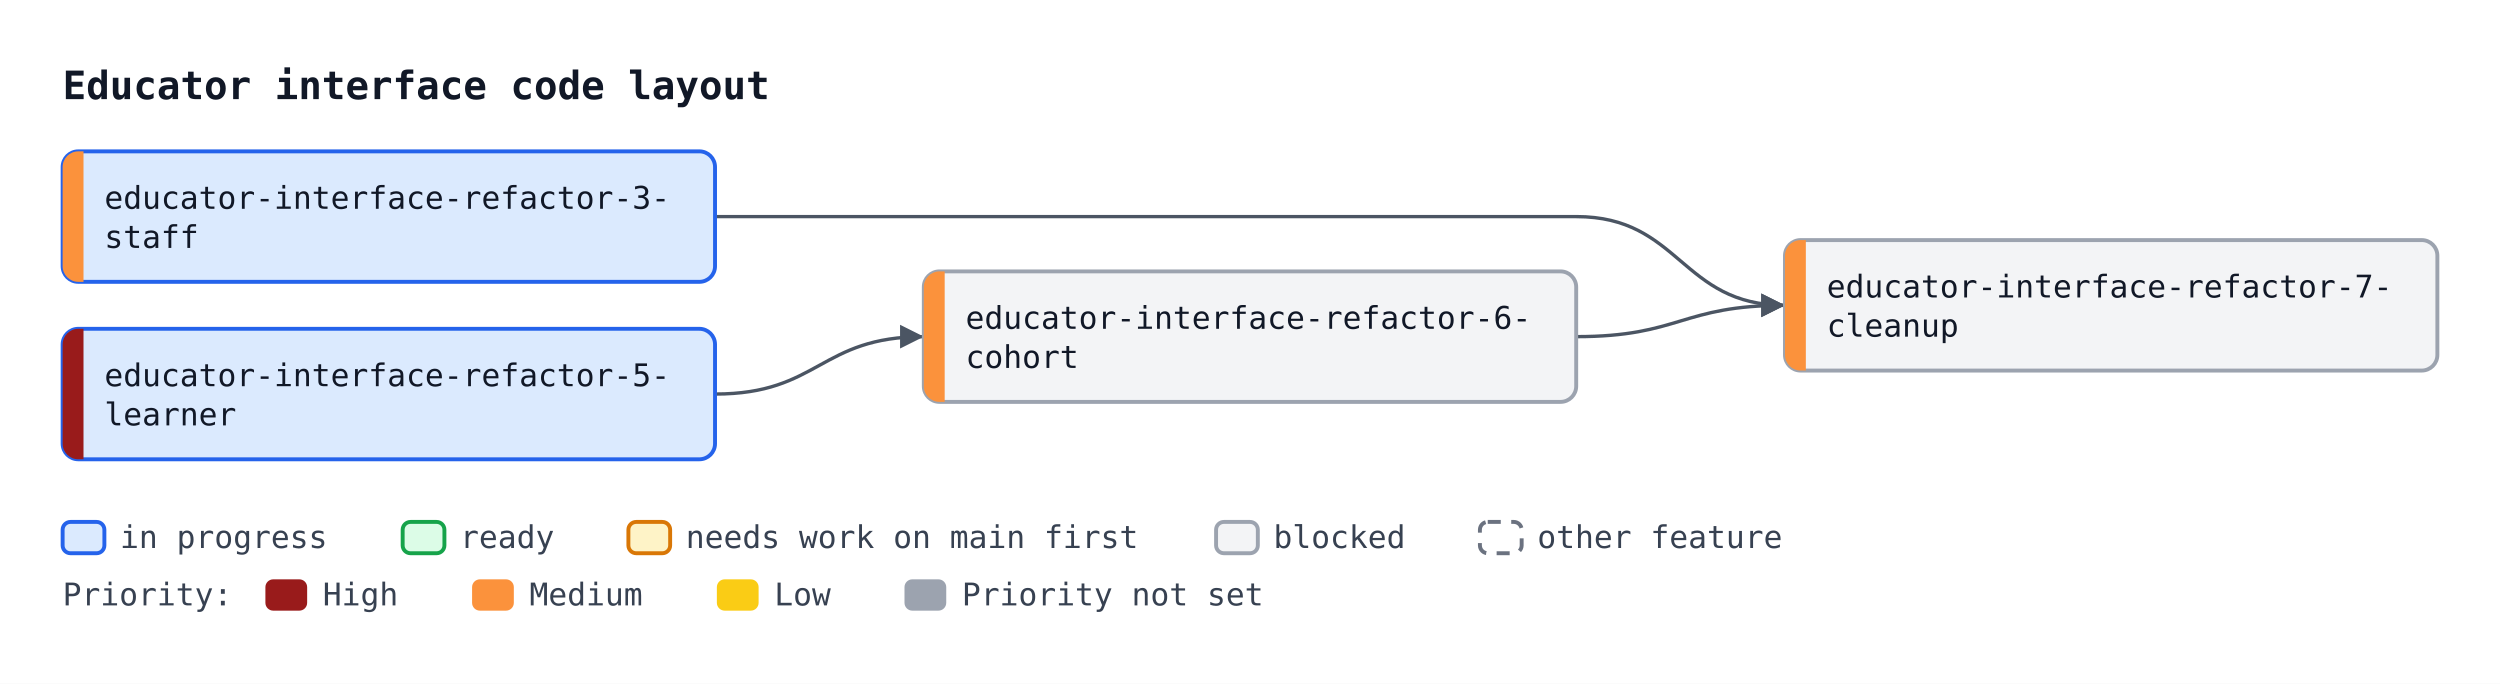
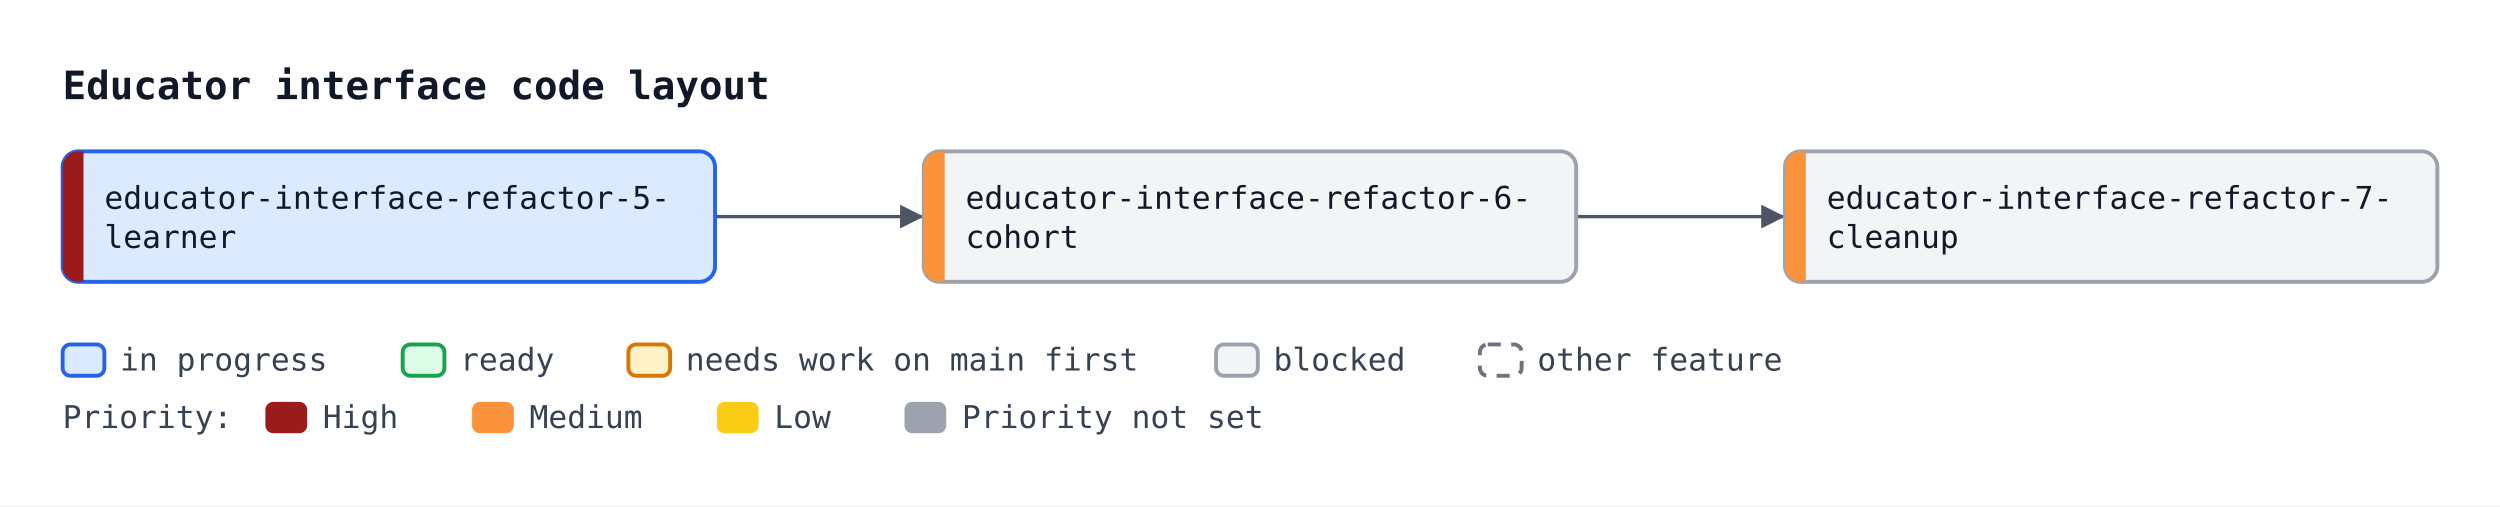
- <svg xmlns="http://www.w3.org/2000/svg" width="958" height="262" viewBox="0 0 958 262" font-family="ui-monospace, SFMono-Regular, Menlo, Consolas, monospace" font-size="12">
+ <svg xmlns="http://www.w3.org/2000/svg" width="958" height="194" viewBox="0 0 958 194" font-family="ui-monospace, SFMono-Regular, Menlo, Consolas, monospace" font-size="12">
  <defs>
    <marker id="arrow" viewBox="0 0 10 10" refX="10" refY="5" markerWidth="7" markerHeight="7" orient="auto-start-reverse">
      <path d="M0,0 L10,5 L0,10 z" fill="#4b5563" />
    </marker>
  </defs>
-   <rect width="958" height="262" fill="#ffffff" />
+   <rect width="958" height="194" fill="#ffffff" />
  <text x="24" y="38" font-size="15" font-weight="bold" fill="#111827">Educator interface code layout</text>
-   <path d="M274.0,151.0 C314.0,151.0 314.0,129.0 354.0,129.0" fill="none" stroke="#4b5563" stroke-width="1.3" marker-end="url(#arrow)" />
-   <path d="M274.0,83.0 C314.0,83.0 314.0,83.0 354.0,83.0 L604.0,83.0 C644.0,83.0 644.0,117.0 684.0,117.0" fill="none" stroke="#4b5563" stroke-width="1.3" marker-end="url(#arrow)" />
-   <path d="M604.0,129.0 C644.0,129.0 644.0,117.0 684.0,117.0" fill="none" stroke="#4b5563" stroke-width="1.3" marker-end="url(#arrow)" />
+   <path d="M274.0,83.0 C314.0,83.0 314.0,83.0 354.0,83.0" fill="none" stroke="#4b5563" stroke-width="1.3" marker-end="url(#arrow)" />
+   <path d="M604.0,83.0 C644.0,83.0 644.0,83.0 684.0,83.0" fill="none" stroke="#4b5563" stroke-width="1.3" marker-end="url(#arrow)" />
  <rect x="24.0" y="58.0" width="250" height="50" rx="6" fill="#dbeafe" stroke="#2563eb" stroke-width="1.5" />
-   <path d="M32.0,58.0 H30.0 A6,6 0 0 0 24.0,64.0 V102.0 A6,6 0 0 0 30.0,108.0 H32.0 Z" fill="#fb923c" />
-   <text x="40.0" y="80.0" fill="#111827">educator-interface-refactor-3-</text>
-   <text x="40.0" y="95.0" fill="#111827">staff</text>
-   <rect x="24.0" y="126.0" width="250" height="50" rx="6" fill="#dbeafe" stroke="#2563eb" stroke-width="1.5" />
-   <path d="M32.0,126.0 H30.0 A6,6 0 0 0 24.0,132.0 V170.0 A6,6 0 0 0 30.0,176.0 H32.0 Z" fill="#991b1b" />
-   <text x="40.0" y="148.0" fill="#111827">educator-interface-refactor-5-</text>
-   <text x="40.0" y="163.0" fill="#111827">learner</text>
-   <rect x="354.0" y="104.0" width="250" height="50" rx="6" fill="#f3f4f6" stroke="#9ca3af" stroke-width="1.5" />
-   <path d="M362.0,104.0 H360.0 A6,6 0 0 0 354.0,110.0 V148.0 A6,6 0 0 0 360.0,154.0 H362.0 Z" fill="#fb923c" />
-   <text x="370.0" y="126.0" fill="#111827">educator-interface-refactor-6-</text>
-   <text x="370.0" y="141.0" fill="#111827">cohort</text>
-   <rect x="684.0" y="92.0" width="250" height="50" rx="6" fill="#f3f4f6" stroke="#9ca3af" stroke-width="1.5" />
-   <path d="M692.0,92.0 H690.0 A6,6 0 0 0 684.0,98.0 V136.0 A6,6 0 0 0 690.0,142.0 H692.0 Z" fill="#fb923c" />
-   <text x="700.0" y="114.0" fill="#111827">educator-interface-refactor-7-</text>
-   <text x="700.0" y="129.0" fill="#111827">cleanup</text>
-   <rect x="24.0" y="200" width="16" height="12" rx="3" fill="#dbeafe" stroke="#2563eb" stroke-width="1.5" />
-   <text x="46.0" y="210" fill="#374151">in progress</text>
-   <rect x="154.3" y="200" width="16" height="12" rx="3" fill="#dcfce7" stroke="#16a34a" stroke-width="1.5" />
-   <text x="176.3" y="210" fill="#374151">ready</text>
-   <rect x="240.8" y="200" width="16" height="12" rx="3" fill="#fef3c7" stroke="#d97706" stroke-width="1.5" />
-   <text x="262.8" y="210" fill="#374151">needs work on main first</text>
-   <rect x="466.0" y="200" width="16" height="12" rx="3" fill="#f3f4f6" stroke="#9ca3af" stroke-width="1.5" />
-   <text x="488.0" y="210" fill="#374151">blocked</text>
-   <rect x="567.1" y="200" width="16" height="12" rx="3" fill="#ffffff" stroke="#6b7280" stroke-width="1.5" stroke-dasharray="5 4" />
-   <text x="589.1" y="210" fill="#374151">other feature</text>
-   <text x="24" y="232" fill="#374151">Priority:</text>
-   <rect x="101.7" y="222" width="16" height="12" rx="3" fill="#991b1b" />
-   <text x="123.7" y="232" fill="#374151">High</text>
-   <rect x="180.9" y="222" width="16" height="12" rx="3" fill="#fb923c" />
-   <text x="202.9" y="232" fill="#374151">Medium</text>
-   <rect x="274.7" y="222" width="16" height="12" rx="3" fill="#facc15" />
-   <text x="296.7" y="232" fill="#374151">Low</text>
-   <rect x="346.6" y="222" width="16" height="12" rx="3" fill="#9ca3af" />
-   <text x="368.6" y="232" fill="#374151">Priority not set</text>
+   <path d="M32.0,58.0 H30.0 A6,6 0 0 0 24.0,64.0 V102.0 A6,6 0 0 0 30.0,108.0 H32.0 Z" fill="#991b1b" />
+   <text x="40.0" y="80.0" fill="#111827">educator-interface-refactor-5-</text>
+   <text x="40.0" y="95.0" fill="#111827">learner</text>
+   <rect x="354.0" y="58.0" width="250" height="50" rx="6" fill="#f3f4f6" stroke="#9ca3af" stroke-width="1.5" />
+   <path d="M362.0,58.0 H360.0 A6,6 0 0 0 354.0,64.0 V102.0 A6,6 0 0 0 360.0,108.0 H362.0 Z" fill="#fb923c" />
+   <text x="370.0" y="80.0" fill="#111827">educator-interface-refactor-6-</text>
+   <text x="370.0" y="95.0" fill="#111827">cohort</text>
+   <rect x="684.0" y="58.0" width="250" height="50" rx="6" fill="#f3f4f6" stroke="#9ca3af" stroke-width="1.5" />
+   <path d="M692.0,58.0 H690.0 A6,6 0 0 0 684.0,64.0 V102.0 A6,6 0 0 0 690.0,108.0 H692.0 Z" fill="#fb923c" />
+   <text x="700.0" y="80.0" fill="#111827">educator-interface-refactor-7-</text>
+   <text x="700.0" y="95.0" fill="#111827">cleanup</text>
+   <rect x="24.0" y="132" width="16" height="12" rx="3" fill="#dbeafe" stroke="#2563eb" stroke-width="1.5" />
+   <text x="46.0" y="142" fill="#374151">in progress</text>
+   <rect x="154.3" y="132" width="16" height="12" rx="3" fill="#dcfce7" stroke="#16a34a" stroke-width="1.5" />
+   <text x="176.3" y="142" fill="#374151">ready</text>
+   <rect x="240.8" y="132" width="16" height="12" rx="3" fill="#fef3c7" stroke="#d97706" stroke-width="1.5" />
+   <text x="262.8" y="142" fill="#374151">needs work on main first</text>
+   <rect x="466.0" y="132" width="16" height="12" rx="3" fill="#f3f4f6" stroke="#9ca3af" stroke-width="1.5" />
+   <text x="488.0" y="142" fill="#374151">blocked</text>
+   <rect x="567.1" y="132" width="16" height="12" rx="3" fill="#ffffff" stroke="#6b7280" stroke-width="1.5" stroke-dasharray="5 4" />
+   <text x="589.1" y="142" fill="#374151">other feature</text>
+   <text x="24" y="164" fill="#374151">Priority:</text>
+   <rect x="101.7" y="154" width="16" height="12" rx="3" fill="#991b1b" />
+   <text x="123.7" y="164" fill="#374151">High</text>
+   <rect x="180.9" y="154" width="16" height="12" rx="3" fill="#fb923c" />
+   <text x="202.9" y="164" fill="#374151">Medium</text>
+   <rect x="274.7" y="154" width="16" height="12" rx="3" fill="#facc15" />
+   <text x="296.7" y="164" fill="#374151">Low</text>
+   <rect x="346.6" y="154" width="16" height="12" rx="3" fill="#9ca3af" />
+   <text x="368.6" y="164" fill="#374151">Priority not set</text>
</svg>
